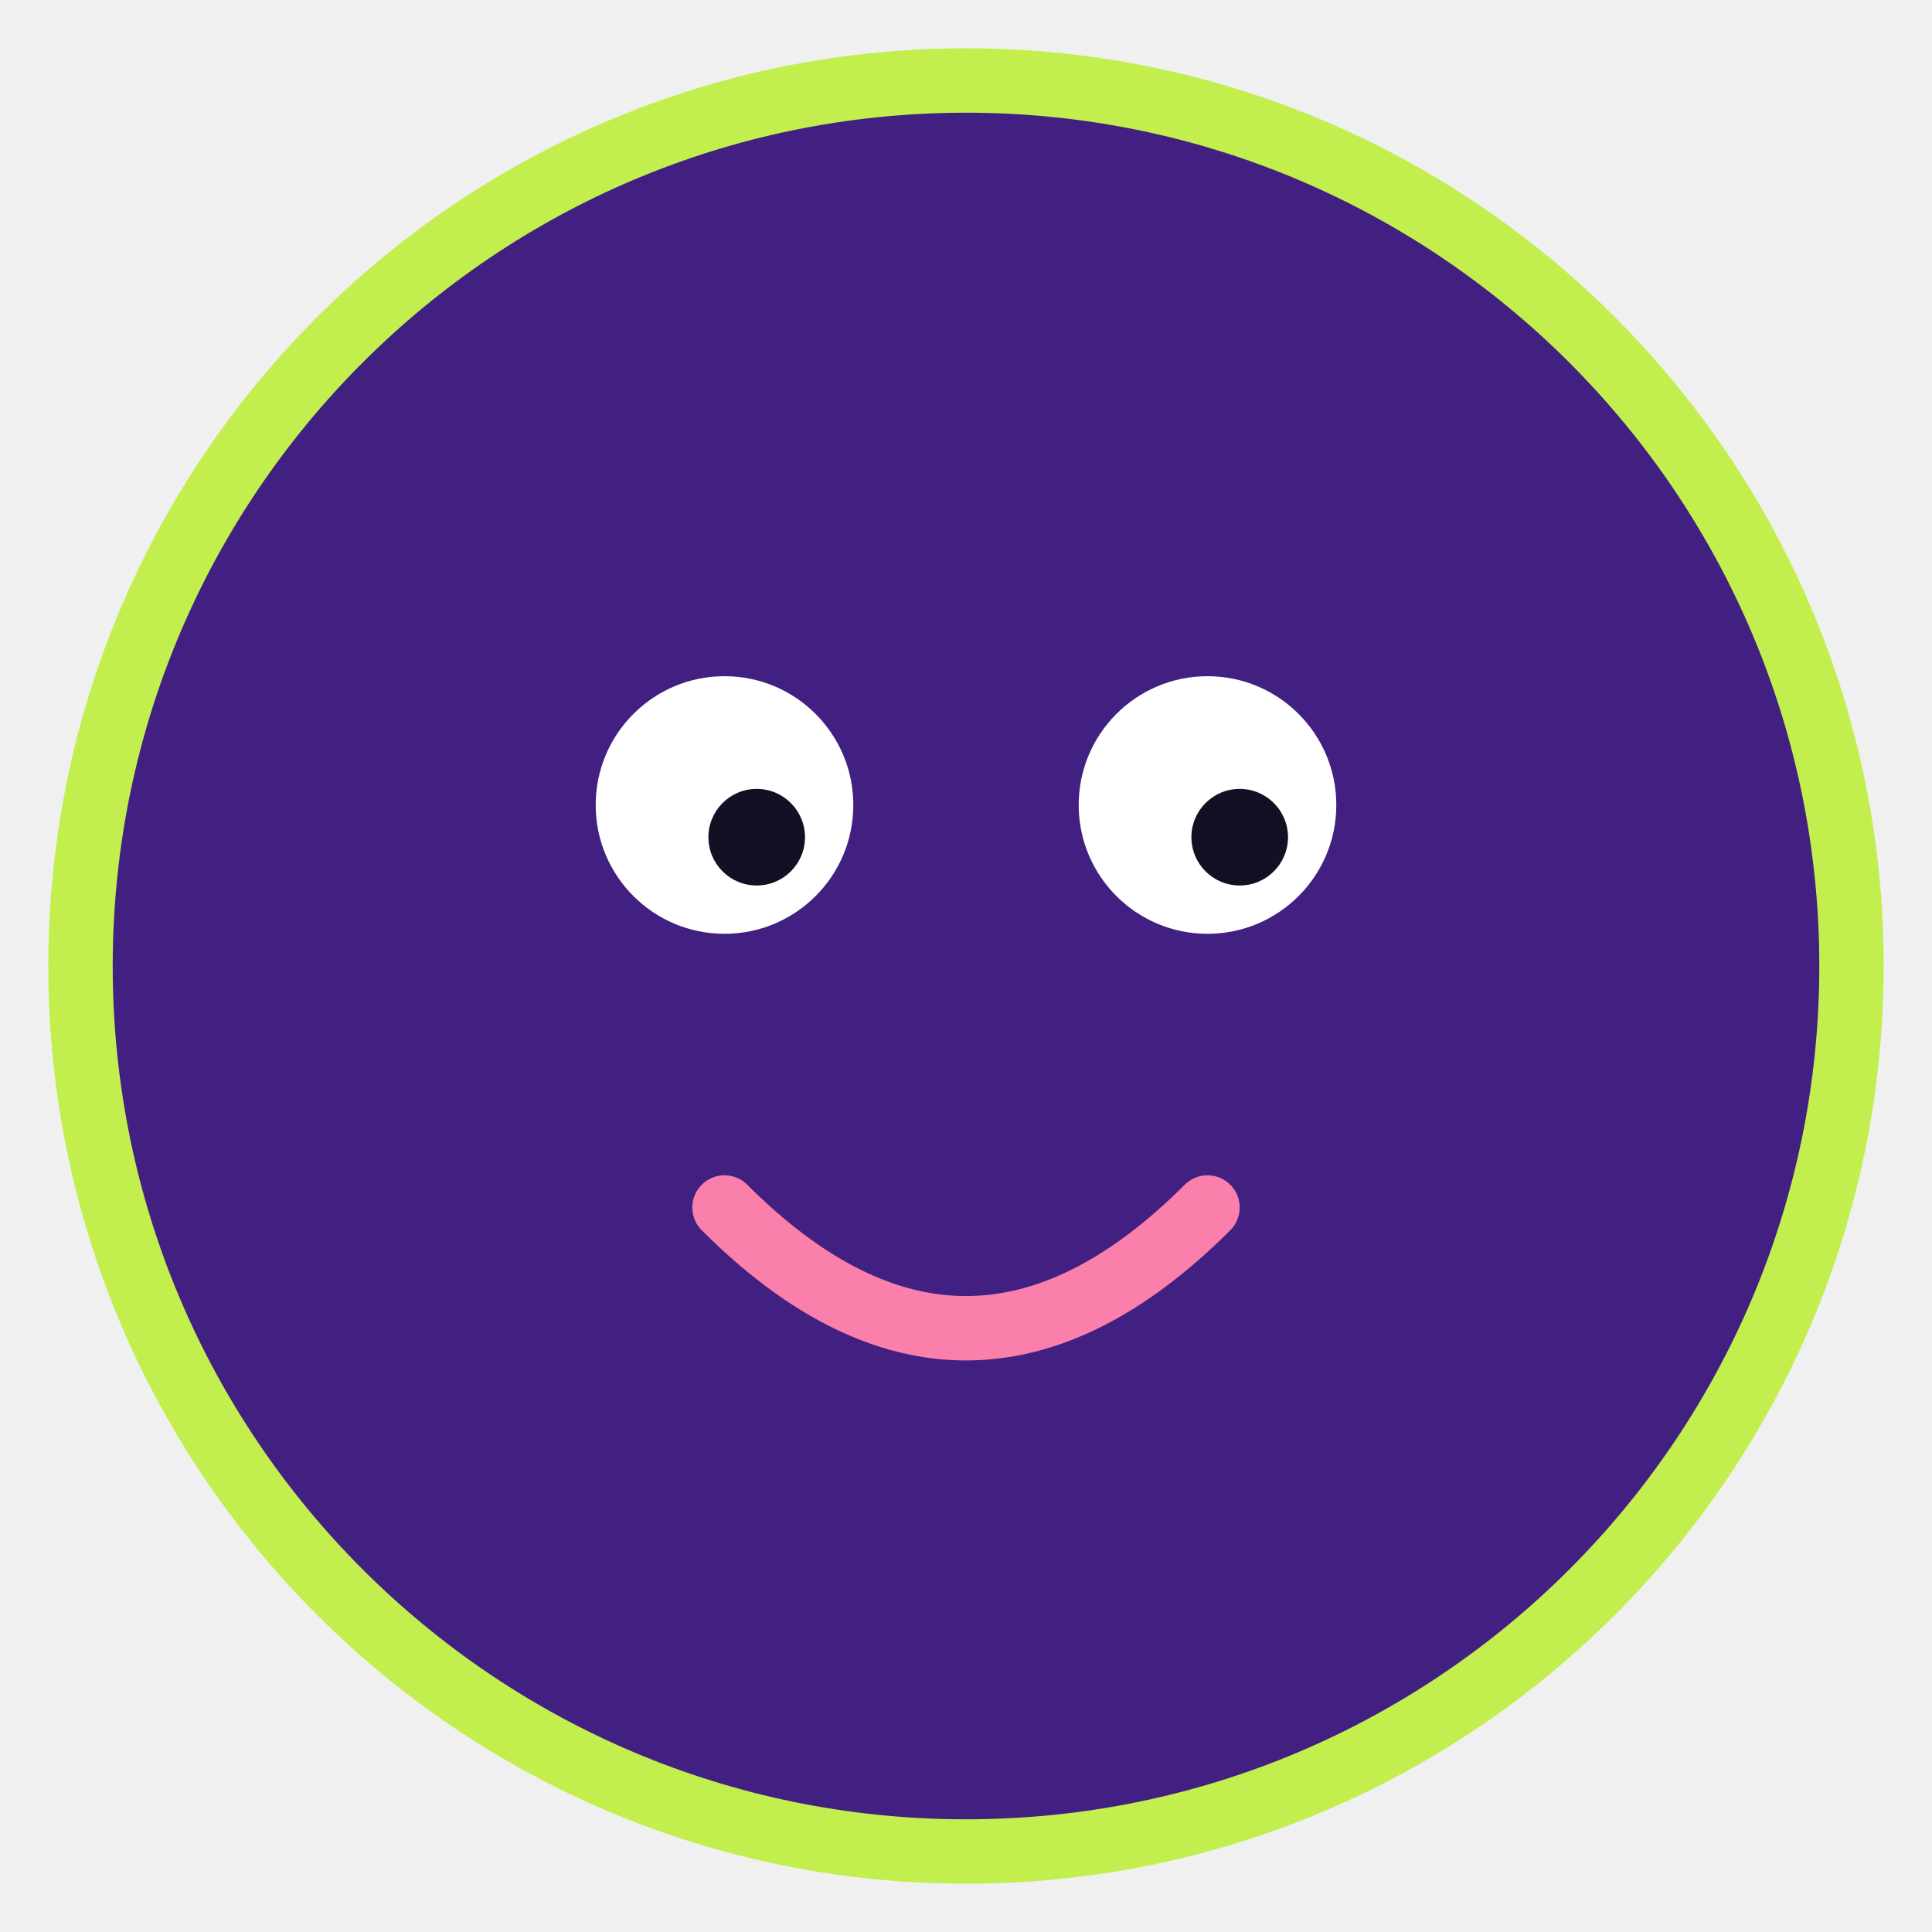
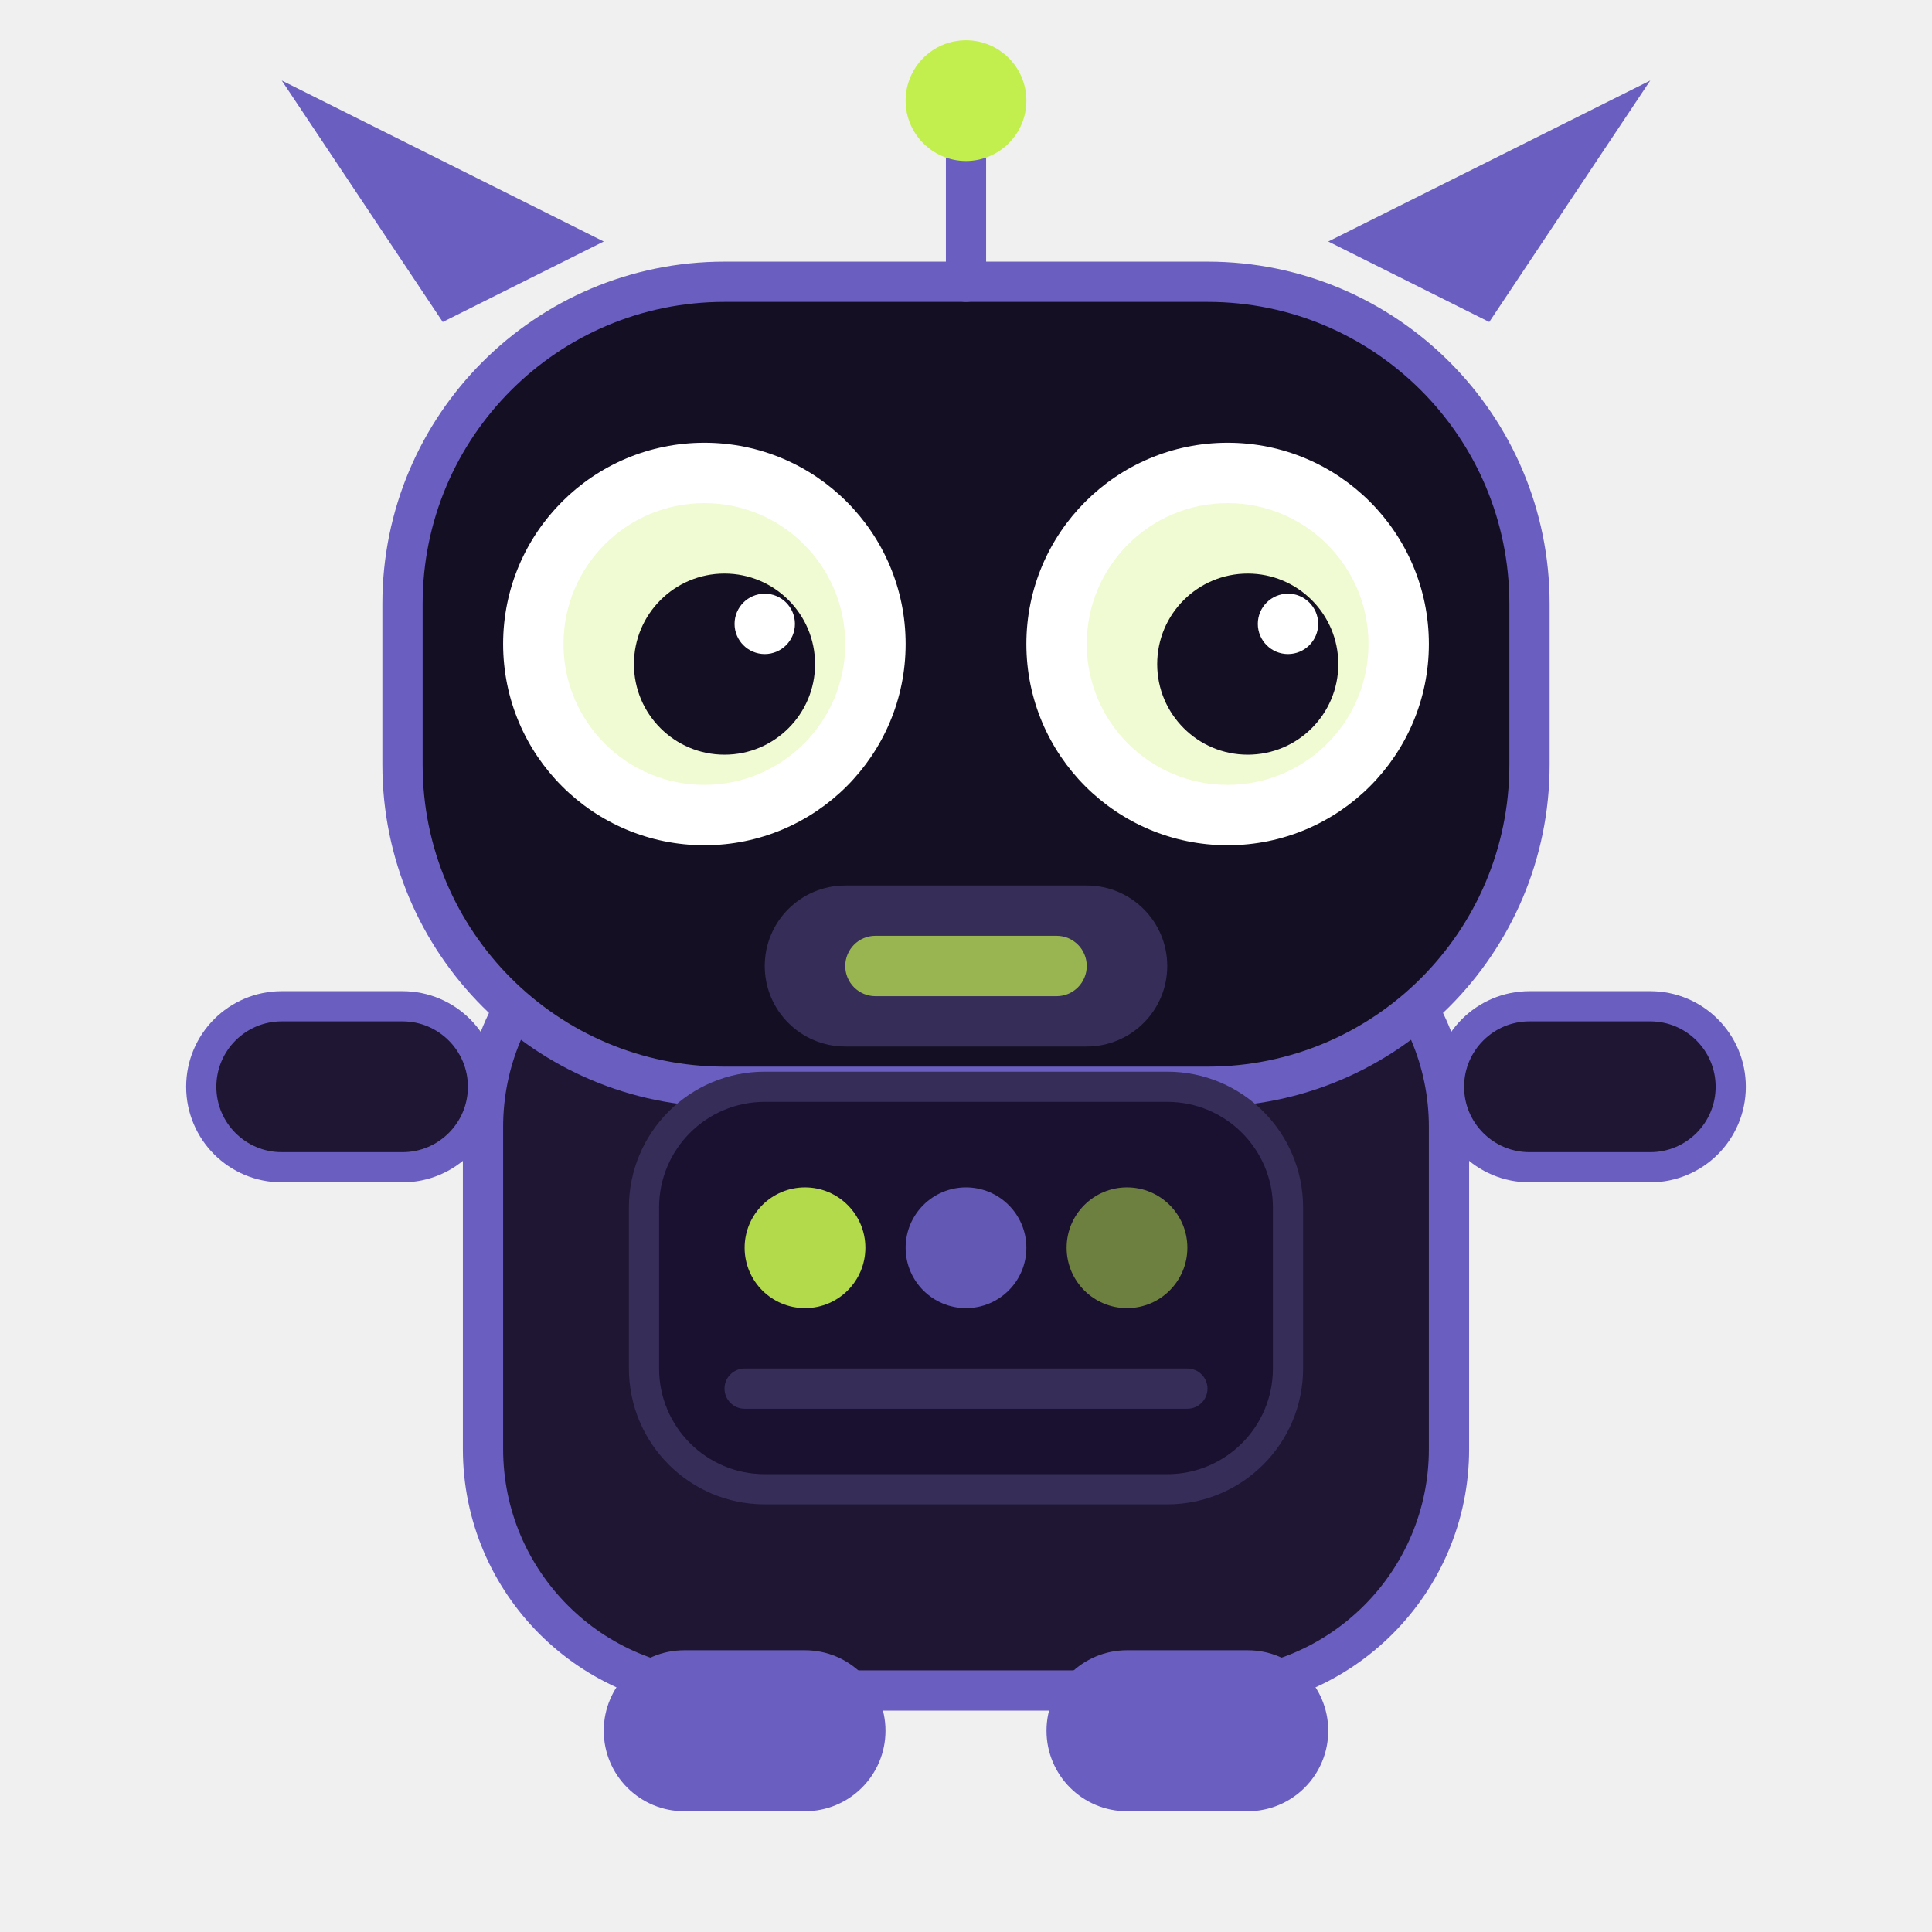
- <svg xmlns="http://www.w3.org/2000/svg" viewBox="0 0 120 120" fill="none">
-   <circle cx="60" cy="60" r="55" fill="#422082" stroke="#c2ef4e" stroke-width="4" />
-   <circle cx="45" cy="50" r="8" fill="#ffffff" />
-   <circle cx="75" cy="50" r="8" fill="#ffffff" />
-   <circle cx="47" cy="52" r="3" fill="#150f23" />
-   <circle cx="77" cy="52" r="3" fill="#150f23" />
-   <path d="M45 75 Q60 90 75 75" stroke="#fa7faa" stroke-width="4" stroke-linecap="round" fill="none" />
+ <svg xmlns="http://www.w3.org/2000/svg" viewBox="0 0 96 96" fill="none">
+   <rect x="24" y="44" width="48" height="40" rx="12" fill="#1f1633" stroke="#6a5fc1" stroke-width="2" />
+   <rect x="20" y="14" width="56" height="40" rx="16" fill="#150f23" stroke="#6a5fc1" stroke-width="2" />
+   <polygon points="22,16 14,4 30,12" fill="#6a5fc1" />
+   <polygon points="74,16 82,4 66,12" fill="#6a5fc1" />
+   <circle cx="35" cy="32" r="10" fill="#ffffff" />
+   <circle cx="61" cy="32" r="10" fill="#ffffff" />
+   <circle cx="35" cy="32" r="7" fill="#c2ef4e" opacity="0.25" />
+   <circle cx="61" cy="32" r="7" fill="#c2ef4e" opacity="0.25" />
+   <circle cx="36" cy="33" r="4.5" fill="#150f23" />
+   <circle cx="62" cy="33" r="4.5" fill="#150f23" />
+   <circle cx="38" cy="31" r="1.5" fill="#ffffff" />
+   <circle cx="64" cy="31" r="1.5" fill="#ffffff" />
+   <rect x="38" y="44" width="20" height="8" rx="4" fill="#362d59" />
+   <rect x="42" y="46.5" width="12" height="3" rx="1.5" fill="#c2ef4e" opacity="0.7" />
+   <line x1="48" y1="14" x2="48" y2="6" stroke="#6a5fc1" stroke-width="2" stroke-linecap="round" />
+   <circle cx="48" cy="5" r="3" fill="#c2ef4e" />
+   <rect x="32" y="54" width="32" height="20" rx="6" fill="#1a1030" stroke="#362d59" stroke-width="1.5" />
+   <circle cx="40" cy="62" r="3" fill="#c2ef4e" opacity="0.9" />
+   <circle cx="48" cy="62" r="3" fill="#6a5fc1" opacity="0.9" />
+   <circle cx="56" cy="62" r="3" fill="#c2ef4e" opacity="0.5" />
+   <rect x="36" y="68" width="24" height="2" rx="1" fill="#362d59" />
+   <rect x="10" y="50" width="14" height="8" rx="4" fill="#1f1633" stroke="#6a5fc1" stroke-width="1.5" />
+   <rect x="72" y="50" width="14" height="8" rx="4" fill="#1f1633" stroke="#6a5fc1" stroke-width="1.5" />
+   <rect x="30" y="82" width="14" height="8" rx="4" fill="#6a5fc1" />
+   <rect x="52" y="82" width="14" height="8" rx="4" fill="#6a5fc1" />
</svg>
